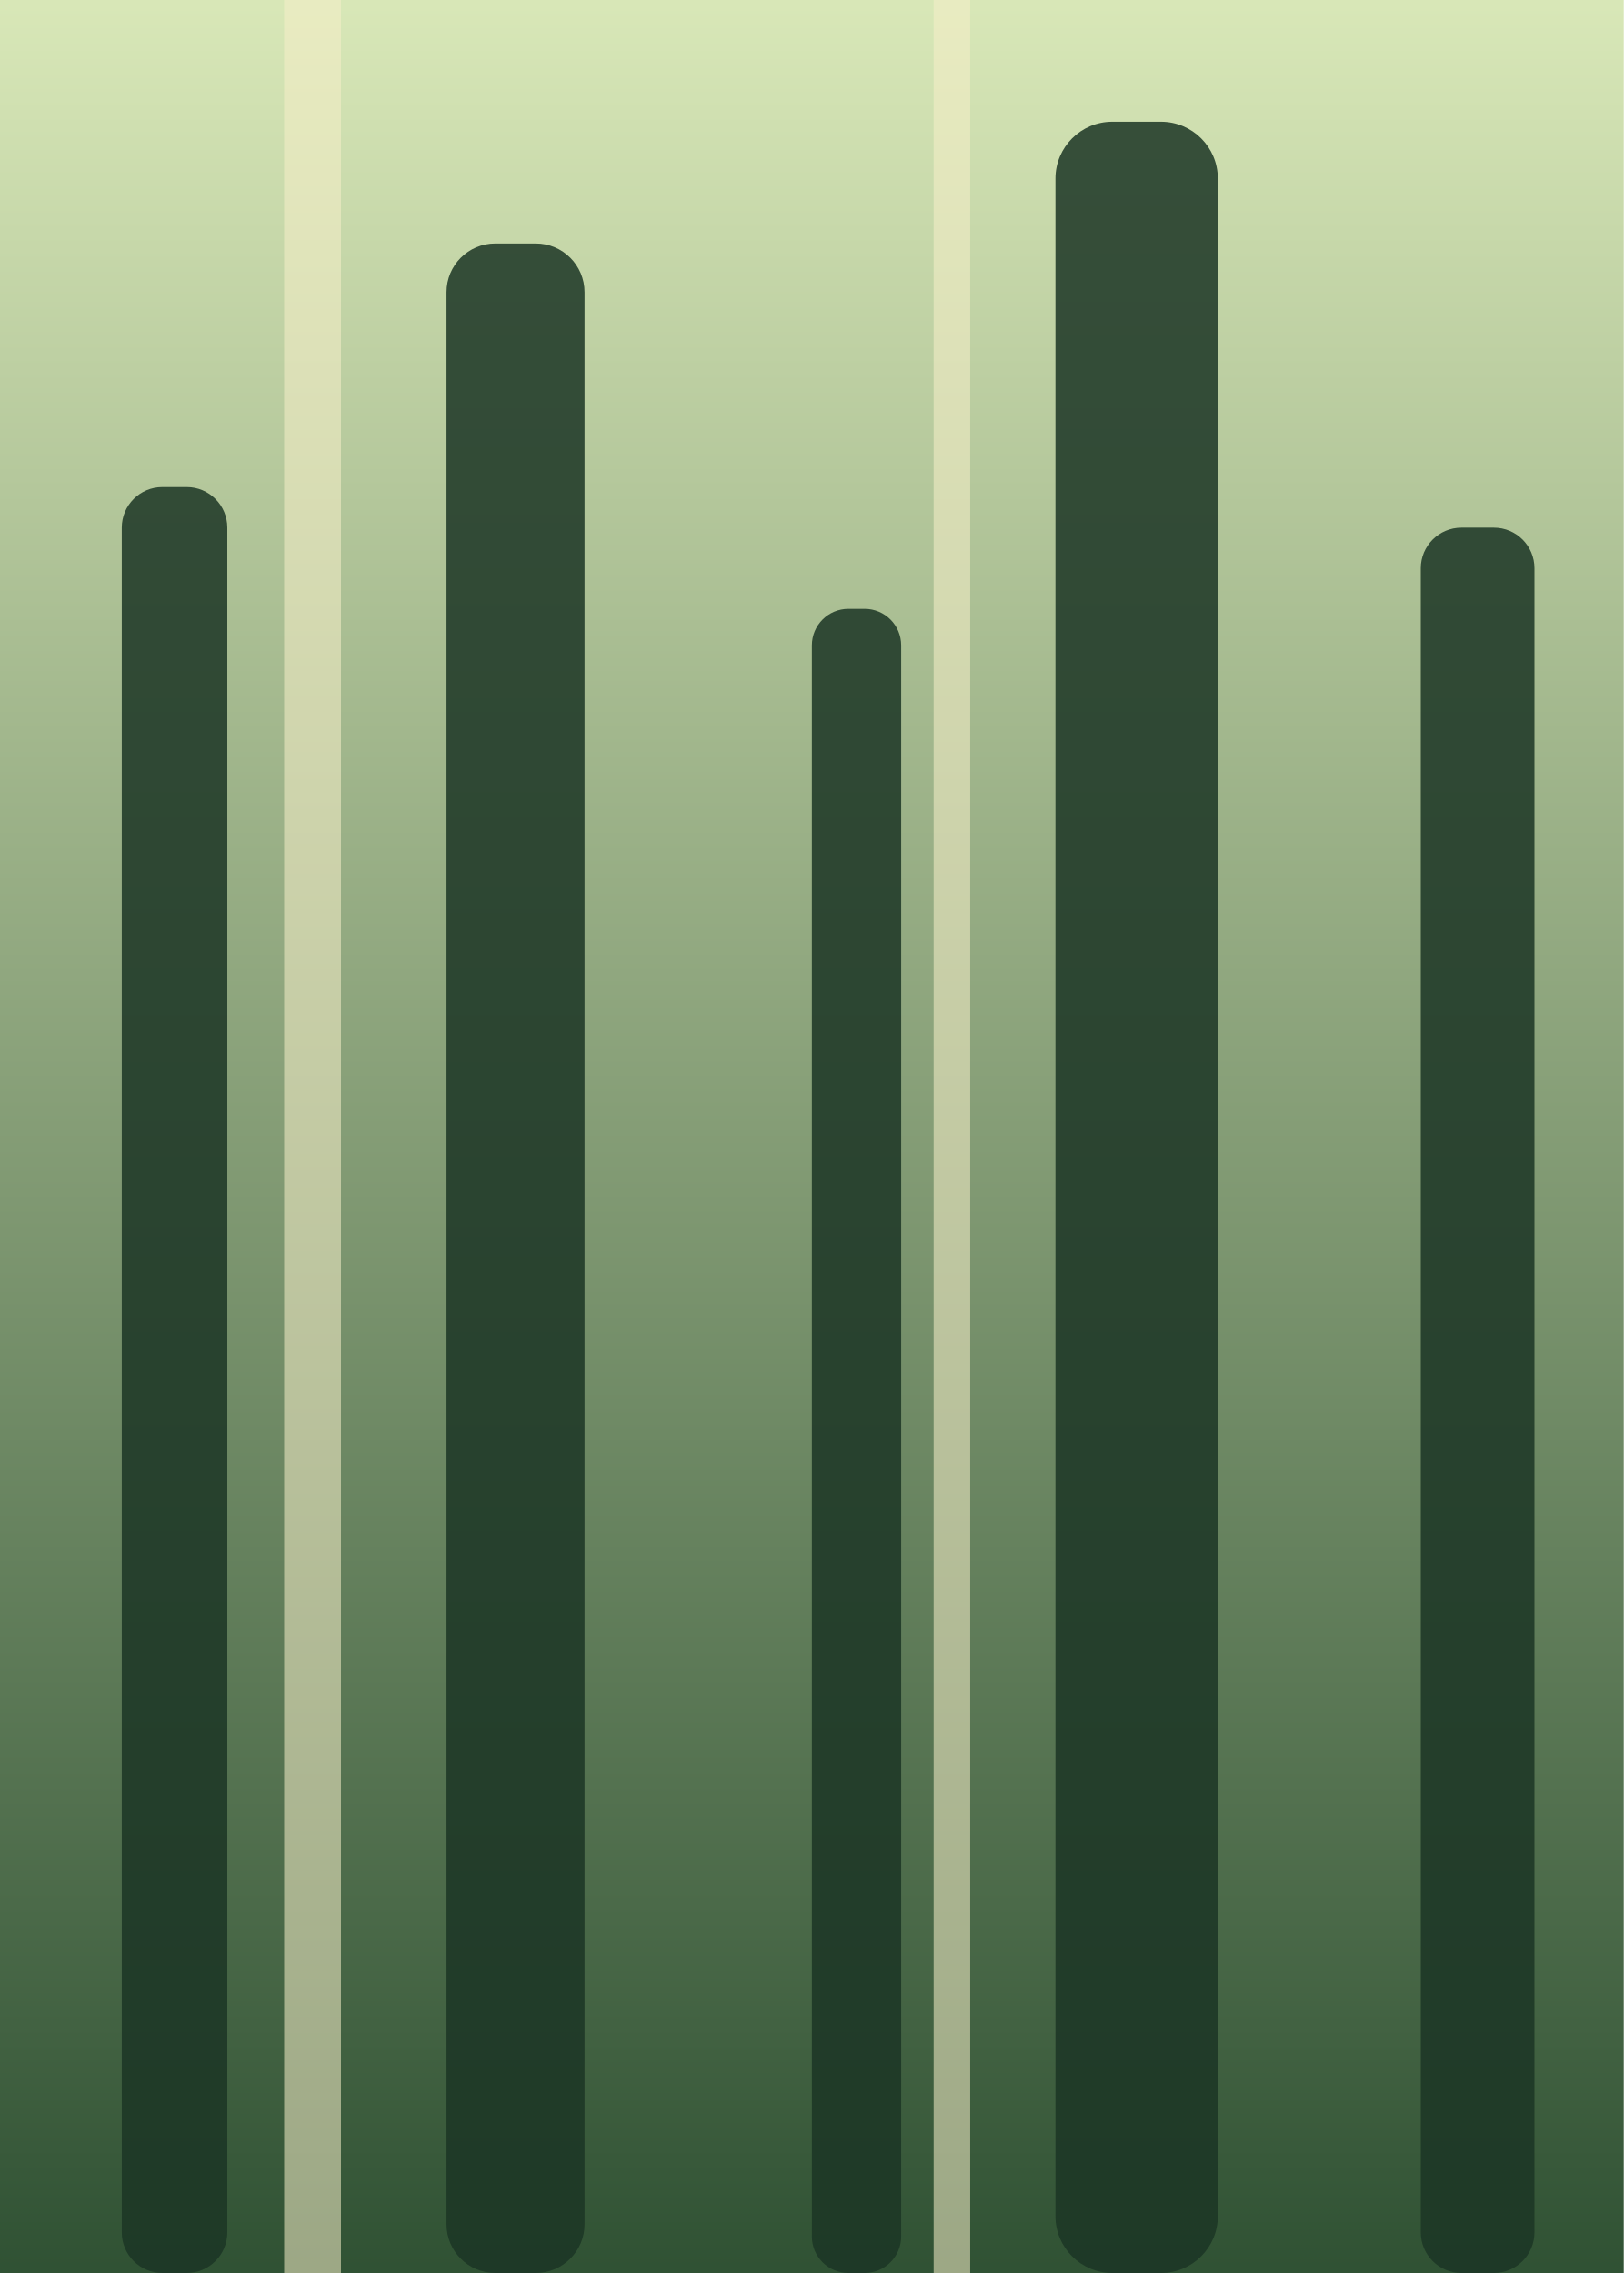
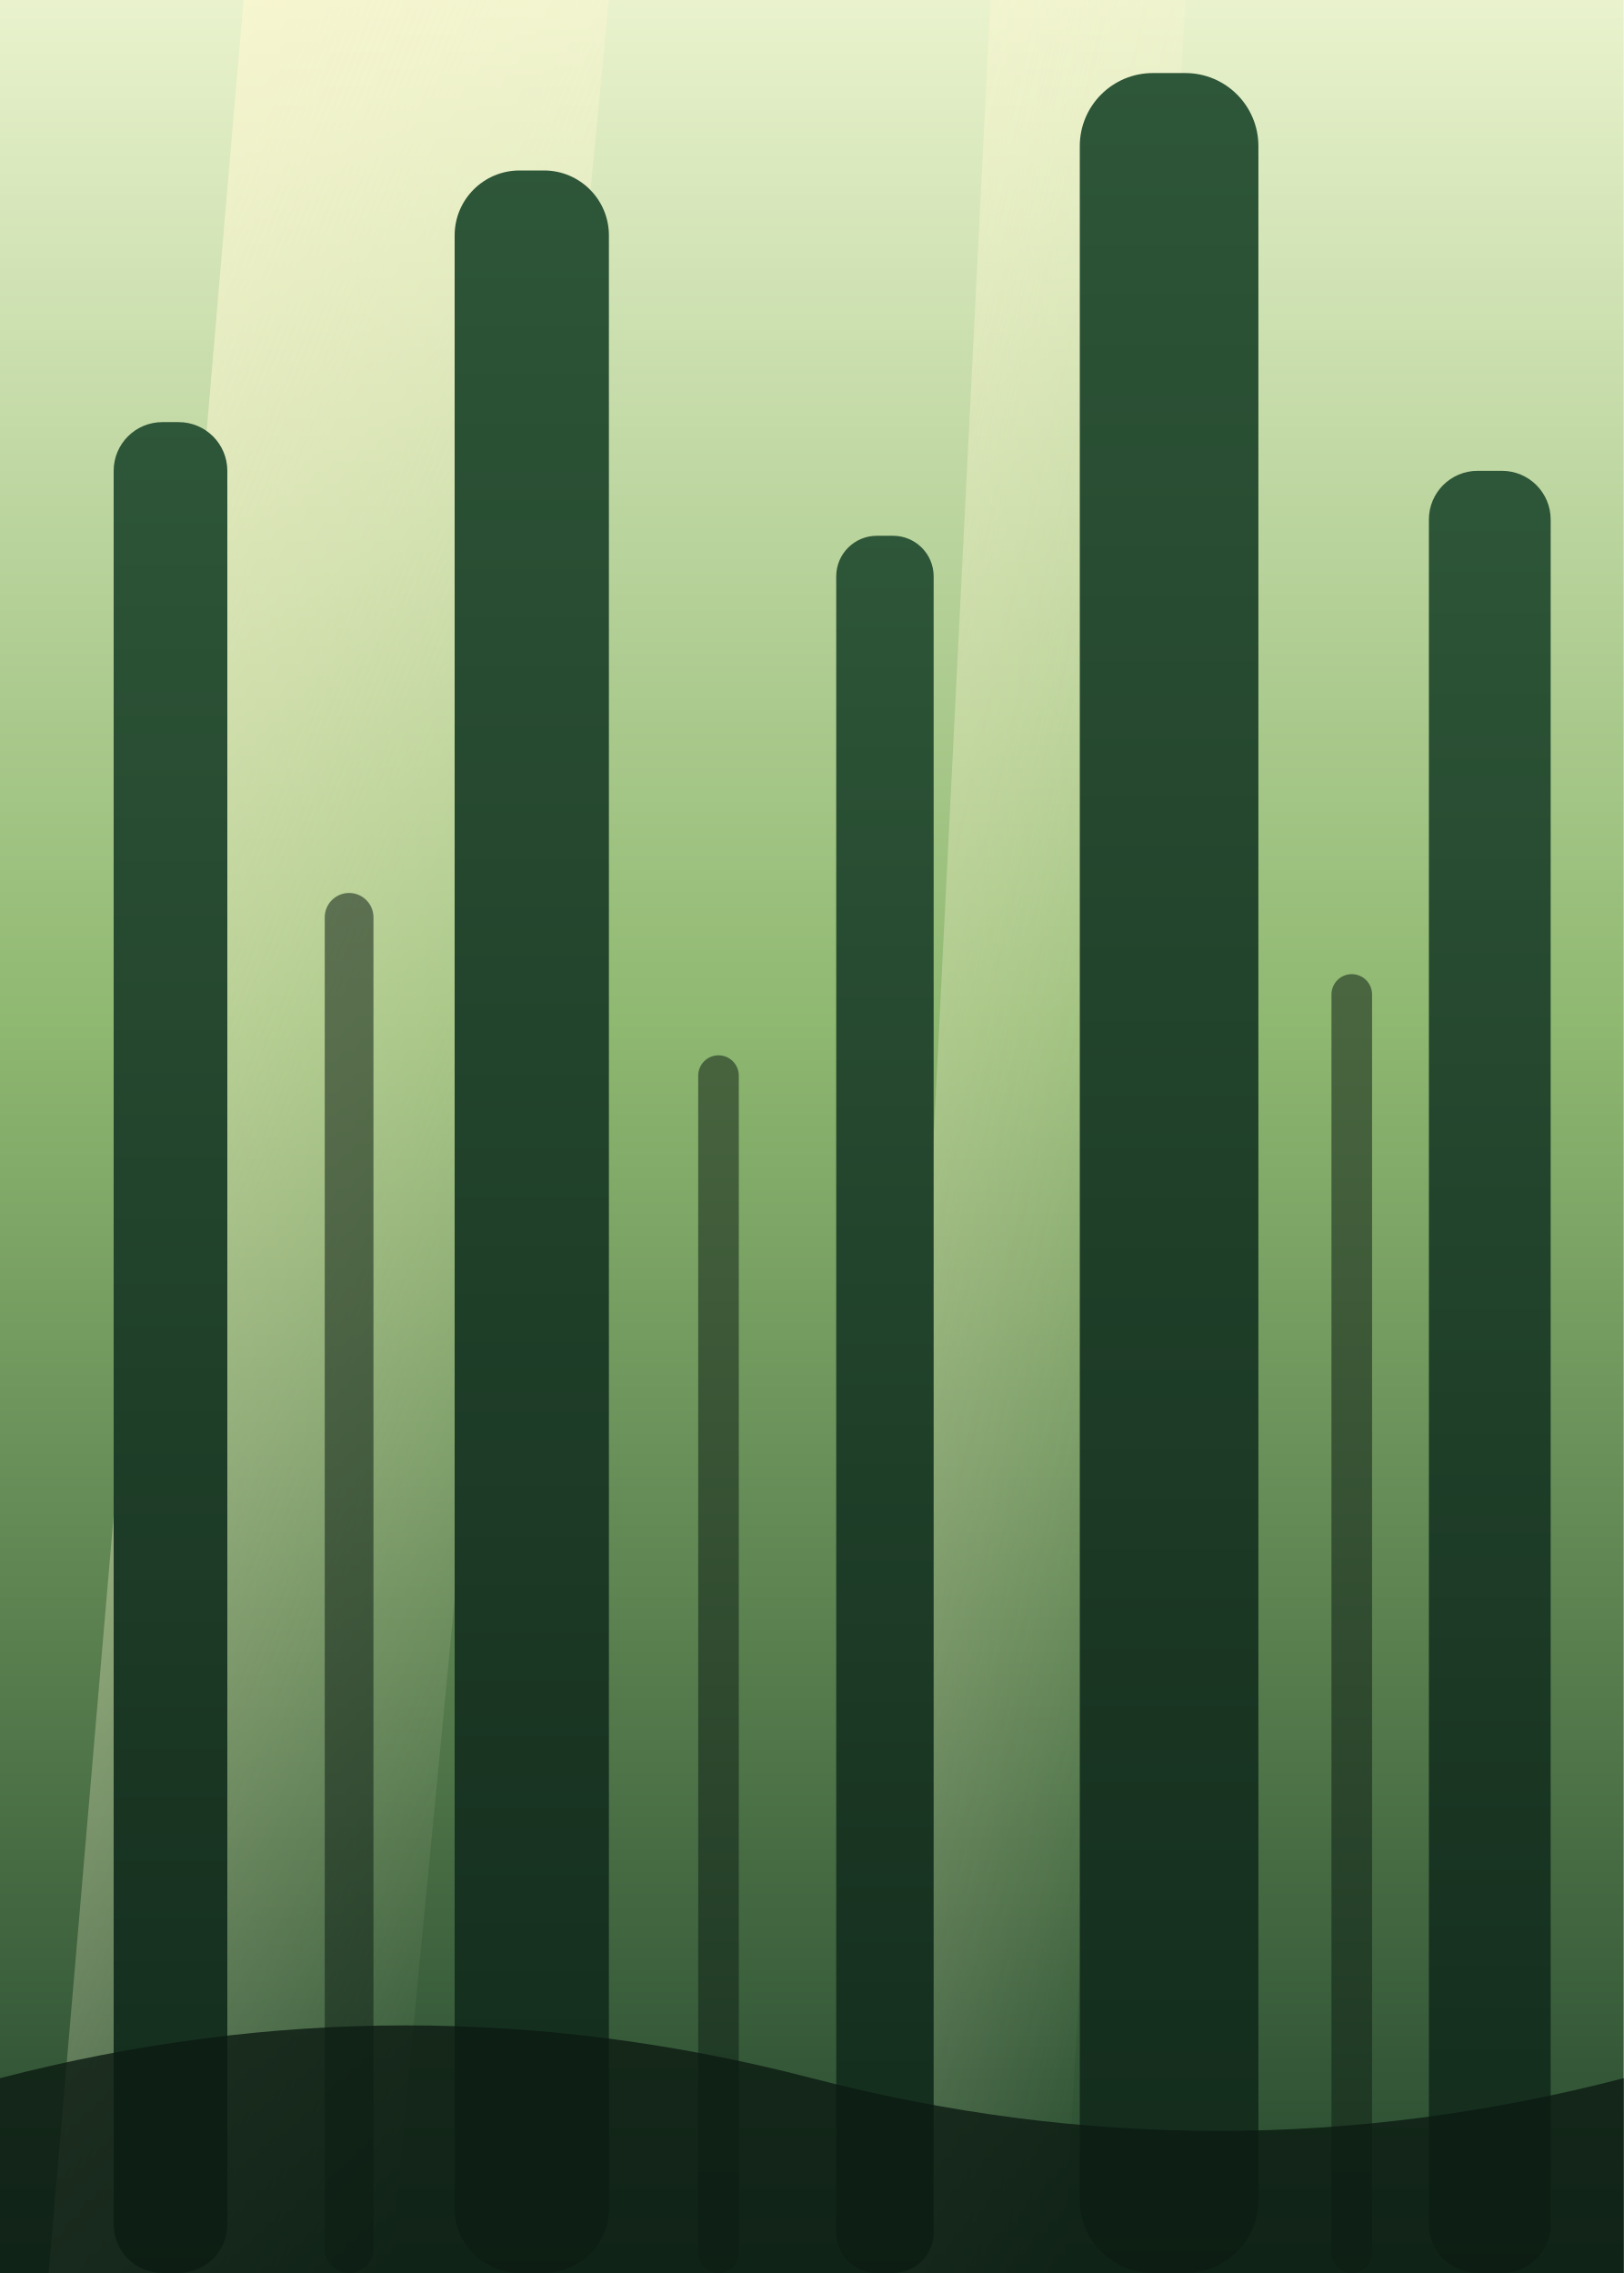
<svg xmlns="http://www.w3.org/2000/svg" viewBox="0 0 400 560" width="400" height="560">
  <defs>
-     <linearGradient id="g" x1="0" y1="0" x2="0" y2="1">
-       <stop offset="0" stop-color="#D9E8B8" />
-       <stop offset="1" stop-color="#2F5133" />
+     <linearGradient id="gs" x1="0" y1="0" x2="0" y2="1">
+       <stop offset="0" stop-color="#EAF3CE" />
+       <stop offset="0.45" stop-color="#8FB871" />
+       <stop offset="1" stop-color="#22452C" />
+     </linearGradient>
+     <linearGradient id="gt" x1="0" y1="0" x2="0" y2="1">
+       <stop offset="0" stop-color="#2E5638" />
+       <stop offset="1" stop-color="#122A1B" />
+     </linearGradient>
+     <linearGradient id="gl" x1="0" y1="0" x2="0.6" y2="1">
+       <stop offset="0" stop-color="#FFF8D2" stop-opacity="0.7" />
+       <stop offset="1" stop-color="#FFF8D2" stop-opacity="0" />
    </linearGradient>
  </defs>
-   <rect width="400" height="560" fill="url(#g)" />
-   <g fill="#1B3524" opacity="0.85">
-     <rect x="30" y="120" width="26" height="440" rx="10" />
-     <rect x="110" y="60" width="34" height="500" rx="12" />
-     <rect x="200" y="150" width="22" height="410" rx="9" />
-     <rect x="260" y="30" width="40" height="530" rx="14" />
-     <rect x="350" y="130" width="28" height="430" rx="10" />
+   <rect width="400" height="560" fill="url(#gs)" />
+   <path d="M60 0 L150 0 L96 560 L12 560 Z" fill="url(#gl)" />
+   <path d="M244 0 L292 0 L262 560 L216 560 Z" fill="url(#gl)" opacity="0.7" />
+   <g fill="url(#gt)">
+     <rect x="28" y="104" width="28" height="456" rx="12" />
+     <rect x="112" y="42" width="38" height="518" rx="16" />
+     <rect x="206" y="132" width="24" height="428" rx="10" />
+     <rect x="266" y="18" width="44" height="542" rx="18" />
+     <rect x="352" y="116" width="30" height="444" rx="12" />
  </g>
-   <g fill="#F6EFC8" opacity="0.55">
-     <rect x="70" y="0" width="14" height="560" />
-     <rect x="230" y="0" width="9" height="560" />
+   <g fill="#0E2116" opacity="0.55">
+     <rect x="80" y="220" width="12" height="340" rx="6" />
+     <rect x="172" y="260" width="10" height="300" rx="5" />
+     <rect x="328" y="240" width="10" height="320" rx="5" />
  </g>
+   <path d="M0 512 Q100 486 200 512 T400 512 L400 560 L0 560 Z" fill="#0B1A12" opacity="0.8" />
</svg>
